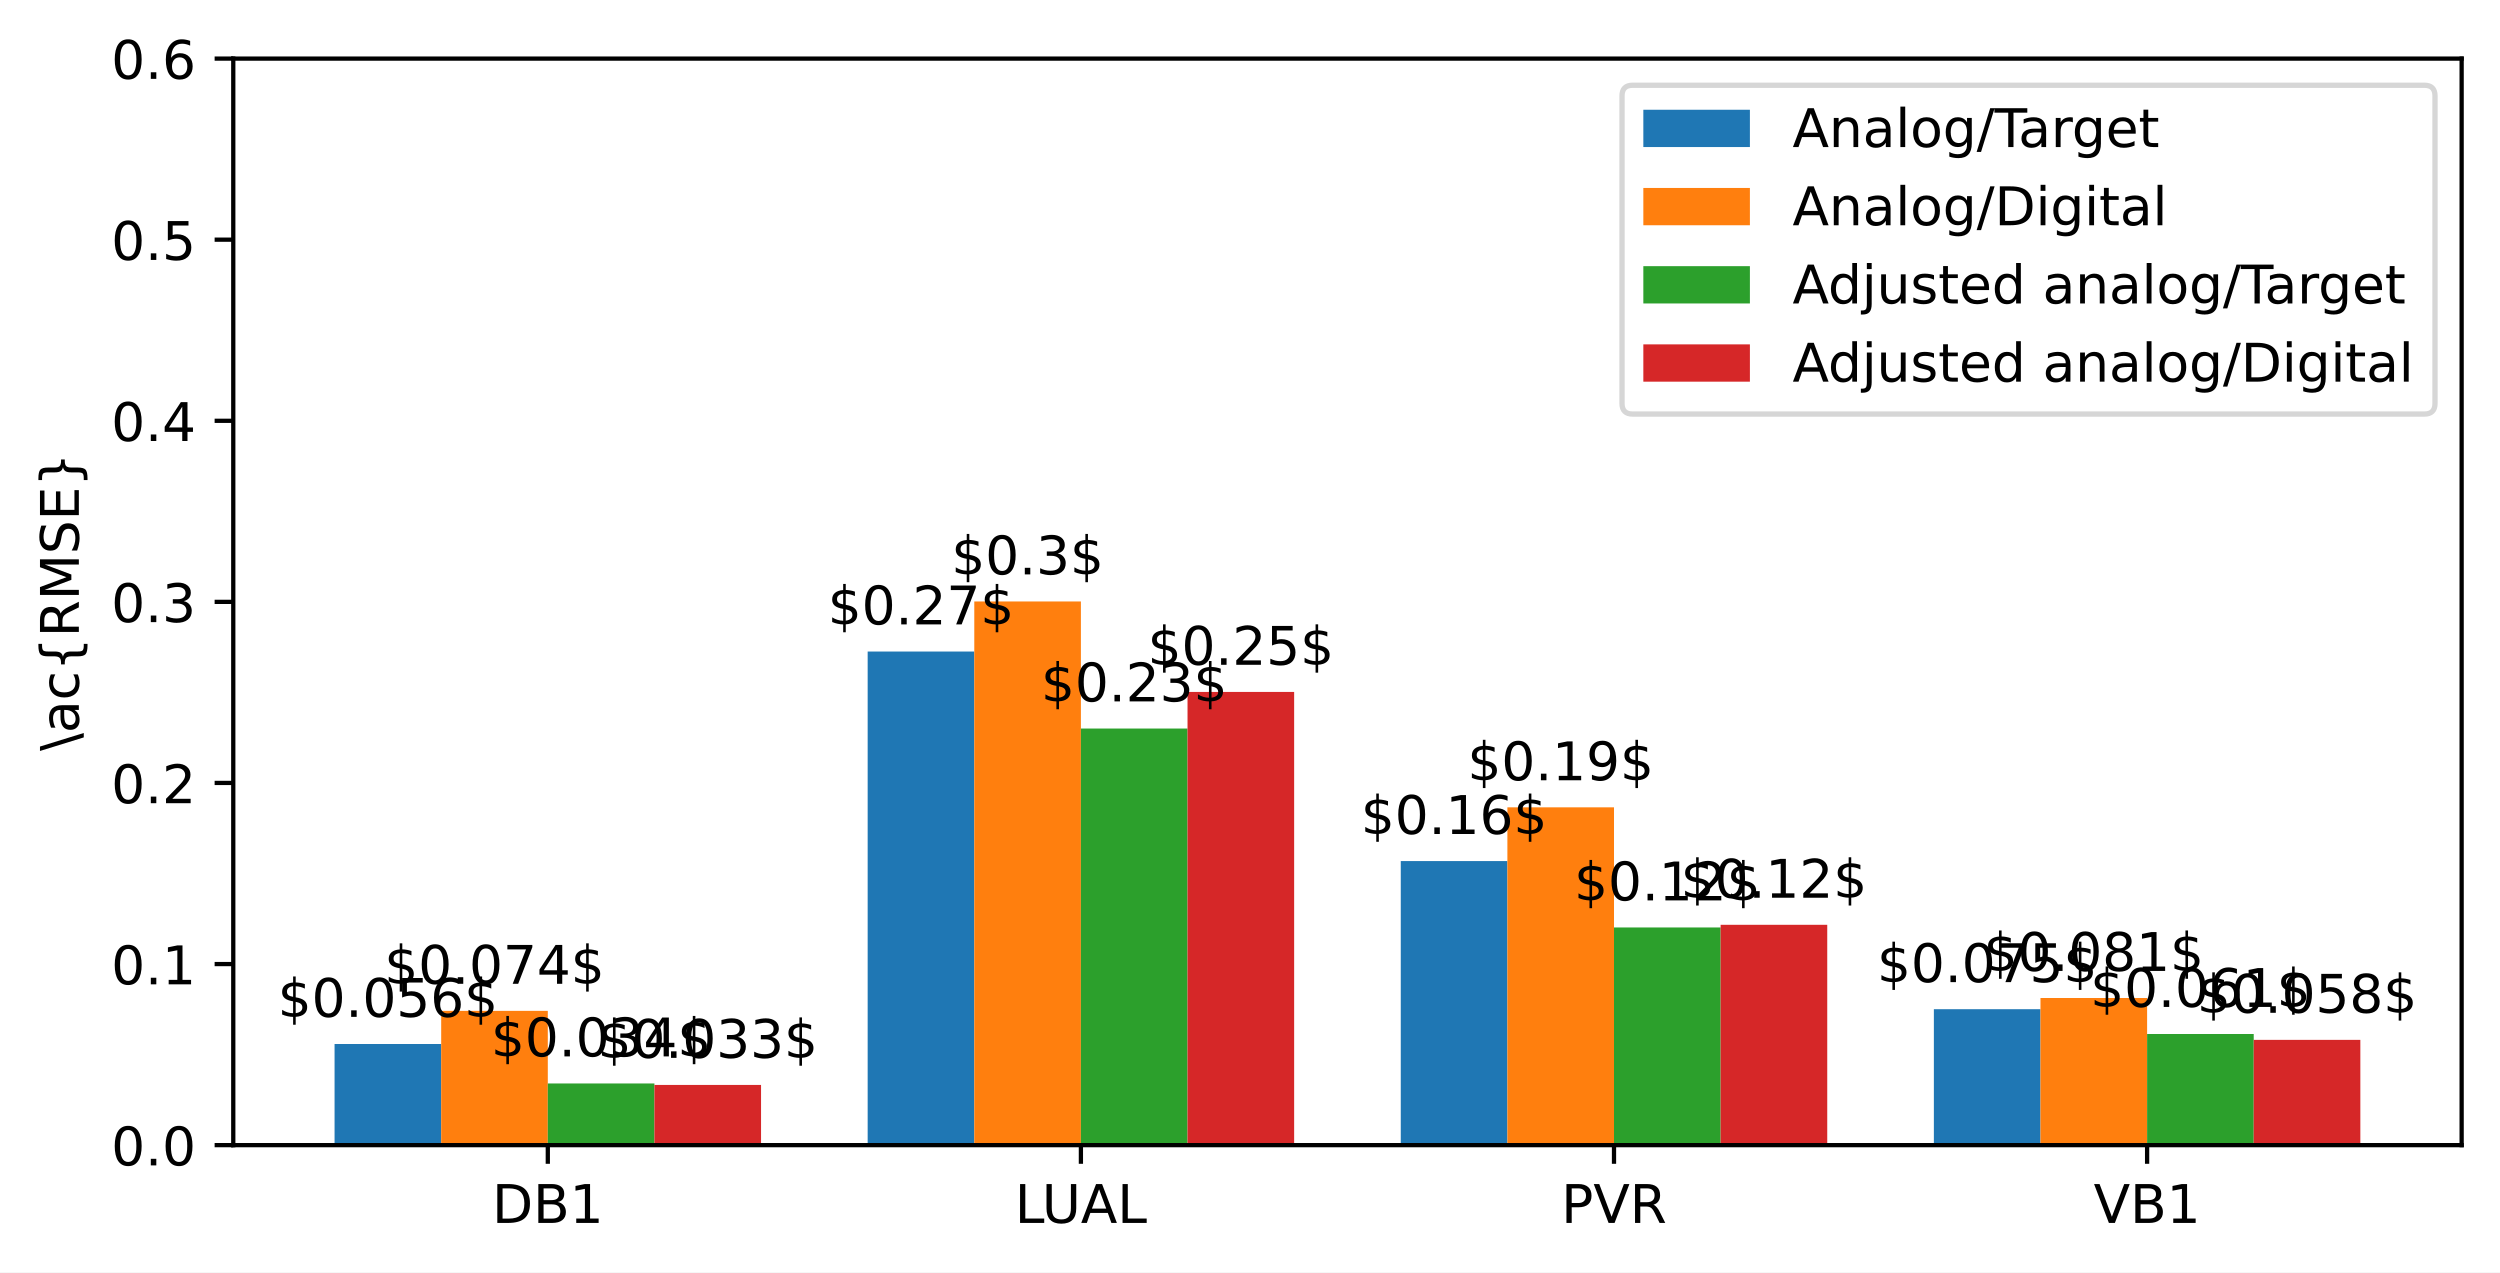
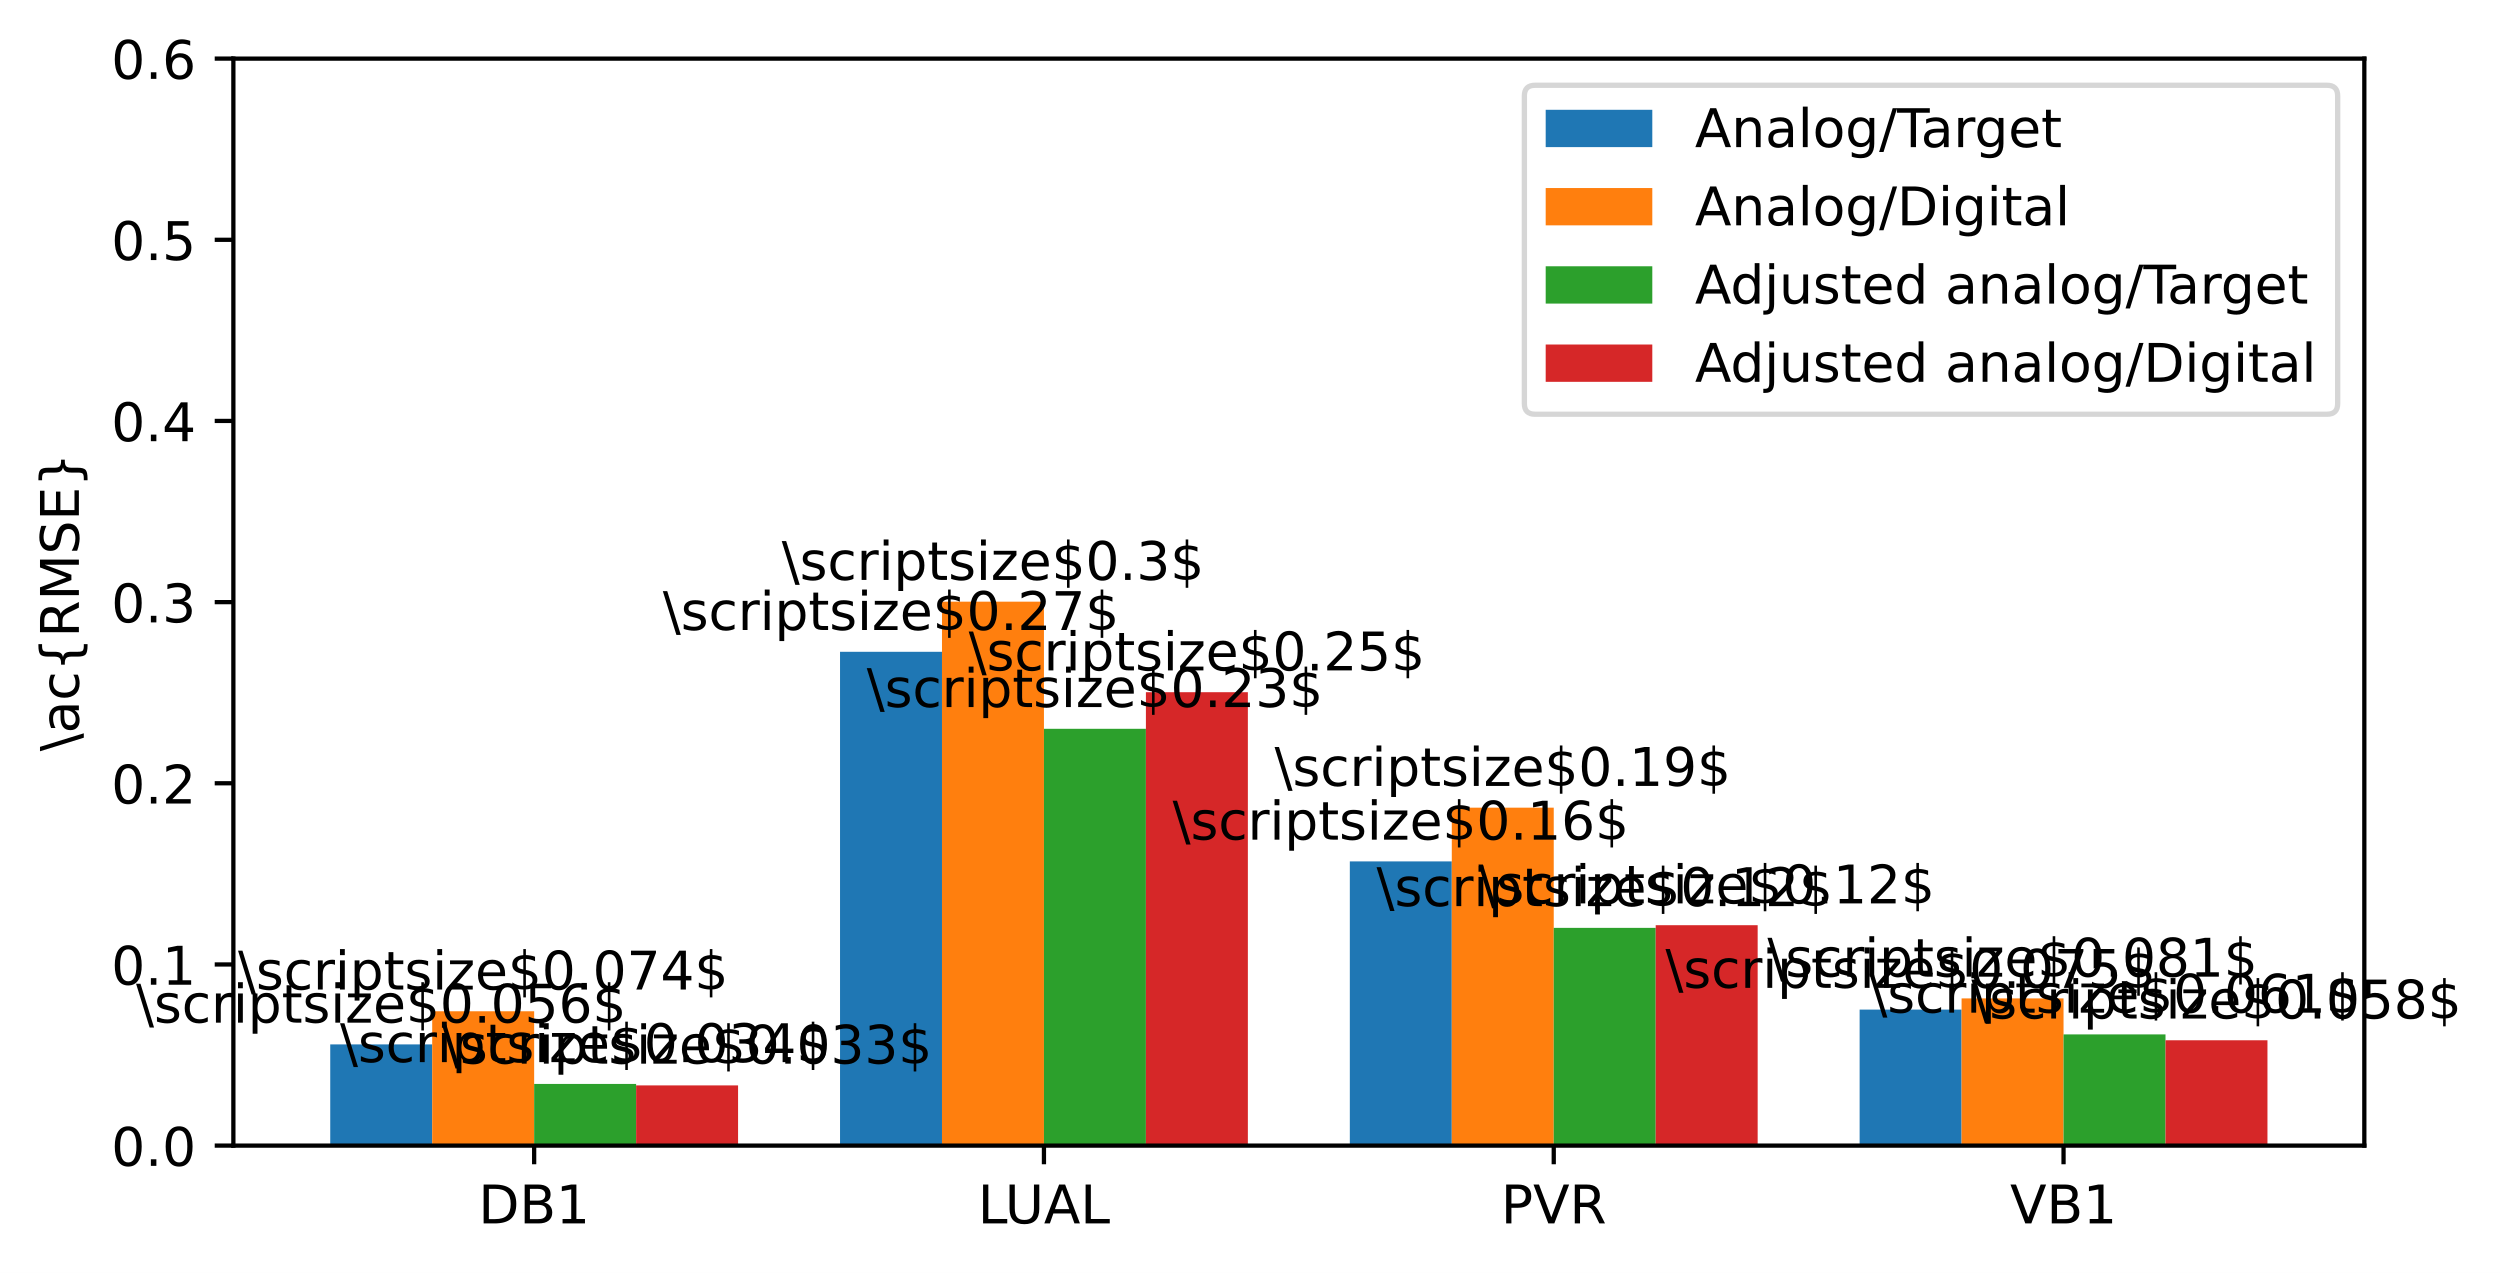
- <svg xmlns="http://www.w3.org/2000/svg" xmlns:xlink="http://www.w3.org/1999/xlink" width="469.2pt" height="238.8pt" viewBox="0 0 469.2 238.8" version="1.1">
+ <svg xmlns="http://www.w3.org/2000/svg" xmlns:xlink="http://www.w3.org/1999/xlink" width="469.008pt" height="238.8pt" viewBox="0 0 469.008 238.8" version="1.1">
  <defs>
    <style type="text/css">*{stroke-linejoin: round; stroke-linecap: butt}</style>
  </defs>
  <g id="figure_1">
    <g id="patch_1">
-       <path d="M 0 238.8  L 469.2 238.8  L 469.2 0  L 0 0  z " style="fill: #ffffff" />
+       <path d="M 0 238.8  L 469.008 238.8  L 469.008 0  L 0 0  z " style="fill: #ffffff" />
    </g>
    <g id="axes_1">
      <g id="patch_2">
-         <path d="M 43.781 214.921  L 462 214.921  L 462 10.999  L 43.781 10.999  z " style="fill: #ffffff" />
+         <path d="M 43.781 214.921  L 443.555 214.921  L 443.555 10.999  L 43.781 10.999  z " style="fill: #ffffff" />
      </g>
      <g id="patch_3">
-         <path d="M 62.791 214.921  L 82.802 214.921  L 82.802 195.932  L 62.791 195.932  z " clip-path="url(#p3842d12d27)" style="fill: #1f77b4" />
+         <path d="M 61.953 214.921  L 81.081 214.921  L 81.081 195.932  L 61.953 195.932  z " clip-path="url(#p55ab9ac1f6)" style="fill: #1f77b4" />
      </g>
      <g id="patch_4">
-         <path d="M 162.843 214.921  L 182.854 214.921  L 182.854 122.274  L 162.843 122.274  z " clip-path="url(#p3842d12d27)" style="fill: #1f77b4" />
+         <path d="M 157.592 214.921  L 176.72 214.921  L 176.72 122.274  L 157.592 122.274  z " clip-path="url(#p55ab9ac1f6)" style="fill: #1f77b4" />
      </g>
      <g id="patch_5">
-         <path d="M 262.896 214.921  L 282.906 214.921  L 282.906 161.599  L 262.896 161.599  z " clip-path="url(#p3842d12d27)" style="fill: #1f77b4" />
+         <path d="M 253.232 214.921  L 272.36 214.921  L 272.36 161.599  L 253.232 161.599  z " clip-path="url(#p55ab9ac1f6)" style="fill: #1f77b4" />
      </g>
      <g id="patch_6">
-         <path d="M 362.948 214.921  L 382.958 214.921  L 382.958 189.409  L 362.948 189.409  z " clip-path="url(#p3842d12d27)" style="fill: #1f77b4" />
+         <path d="M 348.872 214.921  L 367.999 214.921  L 367.999 189.409  L 348.872 189.409  z " clip-path="url(#p55ab9ac1f6)" style="fill: #1f77b4" />
      </g>
      <g id="patch_7">
-         <path d="M 82.802 214.921  L 102.812 214.921  L 102.812 189.72  L 82.802 189.72  z " clip-path="url(#p3842d12d27)" style="fill: #ff7f0e" />
+         <path d="M 81.081 214.921  L 100.209 214.921  L 100.209 189.72  L 81.081 189.72  z " clip-path="url(#p55ab9ac1f6)" style="fill: #ff7f0e" />
      </g>
      <g id="patch_8">
-         <path d="M 182.854 214.921  L 202.864 214.921  L 202.864 112.88  L 182.854 112.88  z " clip-path="url(#p3842d12d27)" style="fill: #ff7f0e" />
+         <path d="M 176.72 214.921  L 195.848 214.921  L 195.848 112.88  L 176.72 112.88  z " clip-path="url(#p55ab9ac1f6)" style="fill: #ff7f0e" />
      </g>
      <g id="patch_9">
-         <path d="M 282.906 214.921  L 302.916 214.921  L 302.916 151.522  L 282.906 151.522  z " clip-path="url(#p3842d12d27)" style="fill: #ff7f0e" />
+         <path d="M 272.36 214.921  L 291.488 214.921  L 291.488 151.522  L 272.36 151.522  z " clip-path="url(#p55ab9ac1f6)" style="fill: #ff7f0e" />
      </g>
      <g id="patch_10">
-         <path d="M 382.958 214.921  L 402.969 214.921  L 402.969 187.307  L 382.958 187.307  z " clip-path="url(#p3842d12d27)" style="fill: #ff7f0e" />
+         <path d="M 367.999 214.921  L 387.127 214.921  L 387.127 187.307  L 367.999 187.307  z " clip-path="url(#p55ab9ac1f6)" style="fill: #ff7f0e" />
      </g>
      <g id="patch_11">
-         <path d="M 102.812 214.921  L 122.823 214.921  L 122.823 203.344  L 102.812 203.344  z " clip-path="url(#p3842d12d27)" style="fill: #2ca02c" />
+         <path d="M 100.209 214.921  L 119.337 214.921  L 119.337 203.344  L 100.209 203.344  z " clip-path="url(#p55ab9ac1f6)" style="fill: #2ca02c" />
      </g>
      <g id="patch_12">
-         <path d="M 202.864 214.921  L 222.875 214.921  L 222.875 136.725  L 202.864 136.725  z " clip-path="url(#p3842d12d27)" style="fill: #2ca02c" />
+         <path d="M 195.848 214.921  L 214.976 214.921  L 214.976 136.725  L 195.848 136.725  z " clip-path="url(#p55ab9ac1f6)" style="fill: #2ca02c" />
      </g>
      <g id="patch_13">
-         <path d="M 302.916 214.921  L 322.927 214.921  L 322.927 174.068  L 302.916 174.068  z " clip-path="url(#p3842d12d27)" style="fill: #2ca02c" />
+         <path d="M 291.488 214.921  L 310.616 214.921  L 310.616 174.068  L 291.488 174.068  z " clip-path="url(#p55ab9ac1f6)" style="fill: #2ca02c" />
      </g>
      <g id="patch_14">
-         <path d="M 402.969 214.921  L 422.979 214.921  L 422.979 194.059  L 402.969 194.059  z " clip-path="url(#p3842d12d27)" style="fill: #2ca02c" />
+         <path d="M 387.127 214.921  L 406.255 214.921  L 406.255 194.059  L 387.127 194.059  z " clip-path="url(#p55ab9ac1f6)" style="fill: #2ca02c" />
      </g>
      <g id="patch_15">
-         <path d="M 122.823 214.921  L 142.833 214.921  L 142.833 203.622  L 122.823 203.622  z " clip-path="url(#p3842d12d27)" style="fill: #d62728" />
+         <path d="M 119.337 214.921  L 138.464 214.921  L 138.464 203.622  L 119.337 203.622  z " clip-path="url(#p55ab9ac1f6)" style="fill: #d62728" />
      </g>
      <g id="patch_16">
-         <path d="M 222.875 214.921  L 242.885 214.921  L 242.885 129.856  L 222.875 129.856  z " clip-path="url(#p3842d12d27)" style="fill: #d62728" />
+         <path d="M 214.976 214.921  L 234.104 214.921  L 234.104 129.856  L 214.976 129.856  z " clip-path="url(#p55ab9ac1f6)" style="fill: #d62728" />
      </g>
      <g id="patch_17">
-         <path d="M 322.927 214.921  L 342.937 214.921  L 342.937 173.565  L 322.927 173.565  z " clip-path="url(#p3842d12d27)" style="fill: #d62728" />
+         <path d="M 310.616 214.921  L 329.744 214.921  L 329.744 173.565  L 310.616 173.565  z " clip-path="url(#p55ab9ac1f6)" style="fill: #d62728" />
      </g>
      <g id="patch_18">
-         <path d="M 422.979 214.921  L 442.99 214.921  L 442.99 195.157  L 422.979 195.157  z " clip-path="url(#p3842d12d27)" style="fill: #d62728" />
+         <path d="M 406.255 214.921  L 425.383 214.921  L 425.383 195.157  L 406.255 195.157  z " clip-path="url(#p55ab9ac1f6)" style="fill: #d62728" />
      </g>
      <g id="matplotlib.axis_1">
        <g id="xtick_1">
          <g id="line2d_1">
            <defs>
-               <path id="me13770be5d" d="M 0 0  L 0 3.5  " style="stroke: #000000; stroke-width: 0.8" />
+               <path id="m7ada8818e4" d="M 0 0  L 0 3.5  " style="stroke: #000000; stroke-width: 0.8" />
            </defs>
            <g>
-               <use xlink:href="#me13770be5d" x="102.812" y="214.921" style="stroke: #000000; stroke-width: 0.8" />
+               <use xlink:href="#m7ada8818e4" x="100.209" y="214.921" style="stroke: #000000; stroke-width: 0.8" />
            </g>
          </g>
          <g id="text_1">
-             <text style="font: 10px 'DejaVu Sans', 'Bitstream Vera Sans', 'Computer Modern Sans Serif', 'Lucida Grande', 'Verdana', 'Geneva', 'Lucid', 'Arial', 'Helvetica', 'Avant Garde', sans-serif; text-anchor: middle" x="102.812" y="229.52" transform="rotate(-0 102.8121 229.5198)">DB1</text>
+             <text style="font: 10px 'DejaVu Sans', 'Bitstream Vera Sans', 'Computer Modern Sans Serif', 'Lucida Grande', 'Verdana', 'Geneva', 'Lucid', 'Arial', 'Helvetica', 'Avant Garde', sans-serif; text-anchor: middle" x="100.209" y="229.52" transform="rotate(-0 100.2086 229.5198)">DB1</text>
          </g>
        </g>
        <g id="xtick_2">
          <g id="line2d_2">
            <g>
-               <use xlink:href="#me13770be5d" x="202.864" y="214.921" style="stroke: #000000; stroke-width: 0.8" />
+               <use xlink:href="#m7ada8818e4" x="195.848" y="214.921" style="stroke: #000000; stroke-width: 0.8" />
            </g>
          </g>
          <g id="text_2">
-             <text style="font: 10px 'DejaVu Sans', 'Bitstream Vera Sans', 'Computer Modern Sans Serif', 'Lucida Grande', 'Verdana', 'Geneva', 'Lucid', 'Arial', 'Helvetica', 'Avant Garde', sans-serif; text-anchor: middle" x="202.864" y="229.52" transform="rotate(-0 202.8643 229.5198)">LUAL</text>
+             <text style="font: 10px 'DejaVu Sans', 'Bitstream Vera Sans', 'Computer Modern Sans Serif', 'Lucida Grande', 'Verdana', 'Geneva', 'Lucid', 'Arial', 'Helvetica', 'Avant Garde', sans-serif; text-anchor: middle" x="195.848" y="229.52" transform="rotate(-0 195.8482 229.5198)">LUAL</text>
          </g>
        </g>
        <g id="xtick_3">
          <g id="line2d_3">
            <g>
-               <use xlink:href="#me13770be5d" x="302.916" y="214.921" style="stroke: #000000; stroke-width: 0.8" />
+               <use xlink:href="#m7ada8818e4" x="291.488" y="214.921" style="stroke: #000000; stroke-width: 0.8" />
            </g>
          </g>
          <g id="text_3">
-             <text style="font: 10px 'DejaVu Sans', 'Bitstream Vera Sans', 'Computer Modern Sans Serif', 'Lucida Grande', 'Verdana', 'Geneva', 'Lucid', 'Arial', 'Helvetica', 'Avant Garde', sans-serif; text-anchor: middle" x="302.916" y="229.52" transform="rotate(-0 302.9165 229.5198)">PVR</text>
+             <text style="font: 10px 'DejaVu Sans', 'Bitstream Vera Sans', 'Computer Modern Sans Serif', 'Lucida Grande', 'Verdana', 'Geneva', 'Lucid', 'Arial', 'Helvetica', 'Avant Garde', sans-serif; text-anchor: middle" x="291.488" y="229.52" transform="rotate(-0 291.4878 229.5198)">PVR</text>
          </g>
        </g>
        <g id="xtick_4">
          <g id="line2d_4">
            <g>
-               <use xlink:href="#me13770be5d" x="402.969" y="214.921" style="stroke: #000000; stroke-width: 0.8" />
+               <use xlink:href="#m7ada8818e4" x="387.127" y="214.921" style="stroke: #000000; stroke-width: 0.8" />
            </g>
          </g>
          <g id="text_4">
-             <text style="font: 10px 'DejaVu Sans', 'Bitstream Vera Sans', 'Computer Modern Sans Serif', 'Lucida Grande', 'Verdana', 'Geneva', 'Lucid', 'Arial', 'Helvetica', 'Avant Garde', sans-serif; text-anchor: middle" x="402.969" y="229.52" transform="rotate(-0 402.9687 229.5198)">VB1</text>
+             <text style="font: 10px 'DejaVu Sans', 'Bitstream Vera Sans', 'Computer Modern Sans Serif', 'Lucida Grande', 'Verdana', 'Geneva', 'Lucid', 'Arial', 'Helvetica', 'Avant Garde', sans-serif; text-anchor: middle" x="387.127" y="229.52" transform="rotate(-0 387.1274 229.5198)">VB1</text>
          </g>
        </g>
      </g>
      <g id="matplotlib.axis_2">
        <g id="ytick_1">
          <g id="line2d_5">
            <defs>
-               <path id="m38794a6576" d="M 0 0  L -3.5 0  " style="stroke: #000000; stroke-width: 0.8" />
+               <path id="m0100a0377f" d="M 0 0  L -3.5 0  " style="stroke: #000000; stroke-width: 0.8" />
            </defs>
            <g>
-               <use xlink:href="#m38794a6576" x="43.781" y="214.921" style="stroke: #000000; stroke-width: 0.8" />
+               <use xlink:href="#m0100a0377f" x="43.781" y="214.921" style="stroke: #000000; stroke-width: 0.8" />
            </g>
          </g>
          <g id="text_5">
            <text style="font: 10px 'DejaVu Sans', 'Bitstream Vera Sans', 'Computer Modern Sans Serif', 'Lucida Grande', 'Verdana', 'Geneva', 'Lucid', 'Arial', 'Helvetica', 'Avant Garde', sans-serif; text-anchor: end" x="36.781" y="218.721" transform="rotate(-0 36.78125 218.7206)">0.0</text>
          </g>
        </g>
        <g id="ytick_2">
          <g id="line2d_6">
            <g>
-               <use xlink:href="#m38794a6576" x="43.781" y="180.934" style="stroke: #000000; stroke-width: 0.8" />
+               <use xlink:href="#m0100a0377f" x="43.781" y="180.934" style="stroke: #000000; stroke-width: 0.8" />
            </g>
          </g>
          <g id="text_6">
            <text style="font: 10px 'DejaVu Sans', 'Bitstream Vera Sans', 'Computer Modern Sans Serif', 'Lucida Grande', 'Verdana', 'Geneva', 'Lucid', 'Arial', 'Helvetica', 'Avant Garde', sans-serif; text-anchor: end" x="36.781" y="184.734" transform="rotate(-0 36.78125 184.7336)">0.1</text>
          </g>
        </g>
        <g id="ytick_3">
          <g id="line2d_7">
            <g>
-               <use xlink:href="#m38794a6576" x="43.781" y="146.947" style="stroke: #000000; stroke-width: 0.8" />
+               <use xlink:href="#m0100a0377f" x="43.781" y="146.947" style="stroke: #000000; stroke-width: 0.8" />
            </g>
          </g>
          <g id="text_7">
            <text style="font: 10px 'DejaVu Sans', 'Bitstream Vera Sans', 'Computer Modern Sans Serif', 'Lucida Grande', 'Verdana', 'Geneva', 'Lucid', 'Arial', 'Helvetica', 'Avant Garde', sans-serif; text-anchor: end" x="36.781" y="150.747" transform="rotate(-0 36.78125 150.7466)">0.2</text>
          </g>
        </g>
        <g id="ytick_4">
          <g id="line2d_8">
            <g>
-               <use xlink:href="#m38794a6576" x="43.781" y="112.96" style="stroke: #000000; stroke-width: 0.8" />
+               <use xlink:href="#m0100a0377f" x="43.781" y="112.96" style="stroke: #000000; stroke-width: 0.8" />
            </g>
          </g>
          <g id="text_8">
            <text style="font: 10px 'DejaVu Sans', 'Bitstream Vera Sans', 'Computer Modern Sans Serif', 'Lucida Grande', 'Verdana', 'Geneva', 'Lucid', 'Arial', 'Helvetica', 'Avant Garde', sans-serif; text-anchor: end" x="36.781" y="116.76" transform="rotate(-0 36.78125 116.7595)">0.3</text>
          </g>
        </g>
        <g id="ytick_5">
          <g id="line2d_9">
            <g>
-               <use xlink:href="#m38794a6576" x="43.781" y="78.973" style="stroke: #000000; stroke-width: 0.8" />
+               <use xlink:href="#m0100a0377f" x="43.781" y="78.973" style="stroke: #000000; stroke-width: 0.8" />
            </g>
          </g>
          <g id="text_9">
            <text style="font: 10px 'DejaVu Sans', 'Bitstream Vera Sans', 'Computer Modern Sans Serif', 'Lucida Grande', 'Verdana', 'Geneva', 'Lucid', 'Arial', 'Helvetica', 'Avant Garde', sans-serif; text-anchor: end" x="36.781" y="82.772" transform="rotate(-0 36.78125 82.7725)">0.4</text>
          </g>
        </g>
        <g id="ytick_6">
          <g id="line2d_10">
            <g>
-               <use xlink:href="#m38794a6576" x="43.781" y="44.986" style="stroke: #000000; stroke-width: 0.8" />
+               <use xlink:href="#m0100a0377f" x="43.781" y="44.986" style="stroke: #000000; stroke-width: 0.8" />
            </g>
          </g>
          <g id="text_10">
            <text style="font: 10px 'DejaVu Sans', 'Bitstream Vera Sans', 'Computer Modern Sans Serif', 'Lucida Grande', 'Verdana', 'Geneva', 'Lucid', 'Arial', 'Helvetica', 'Avant Garde', sans-serif; text-anchor: end" x="36.781" y="48.785" transform="rotate(-0 36.78125 48.78547)">0.5</text>
          </g>
        </g>
        <g id="ytick_7">
          <g id="line2d_11">
            <g>
-               <use xlink:href="#m38794a6576" x="43.781" y="10.999" style="stroke: #000000; stroke-width: 0.8" />
+               <use xlink:href="#m0100a0377f" x="43.781" y="10.999" style="stroke: #000000; stroke-width: 0.8" />
            </g>
          </g>
          <g id="text_11">
            <text style="font: 10px 'DejaVu Sans', 'Bitstream Vera Sans', 'Computer Modern Sans Serif', 'Lucida Grande', 'Verdana', 'Geneva', 'Lucid', 'Arial', 'Helvetica', 'Avant Garde', sans-serif; text-anchor: end" x="36.781" y="14.798" transform="rotate(-0 36.78125 14.79844)">0.6</text>
          </g>
        </g>
        <g id="text_12">
          <text style="font: 10px 'DejaVu Sans', 'Bitstream Vera Sans', 'Computer Modern Sans Serif', 'Lucida Grande', 'Verdana', 'Geneva', 'Lucid', 'Arial', 'Helvetica', 'Avant Garde', sans-serif; text-anchor: middle" x="14.798" y="112.96" transform="rotate(-90 14.79844 112.9603)">\ac{RMSE}</text>
        </g>
      </g>
      <g id="patch_19">
        <path d="M 43.781 214.921  L 43.781 10.999  " style="fill: none; stroke: #000000; stroke-width: 0.8; stroke-linejoin: miter; stroke-linecap: square" />
      </g>
      <g id="patch_20">
-         <path d="M 462 214.921  L 462 10.999  " style="fill: none; stroke: #000000; stroke-width: 0.8; stroke-linejoin: miter; stroke-linecap: square" />
+         <path d="M 443.555 214.921  L 443.555 10.999  " style="fill: none; stroke: #000000; stroke-width: 0.8; stroke-linejoin: miter; stroke-linecap: square" />
      </g>
      <g id="patch_21">
-         <path d="M 43.781 214.921  L 462 214.921  " style="fill: none; stroke: #000000; stroke-width: 0.8; stroke-linejoin: miter; stroke-linecap: square" />
+         <path d="M 43.781 214.921  L 443.555 214.921  " style="fill: none; stroke: #000000; stroke-width: 0.8; stroke-linejoin: miter; stroke-linecap: square" />
      </g>
      <g id="patch_22">
-         <path d="M 43.781 10.999  L 462 10.999  " style="fill: none; stroke: #000000; stroke-width: 0.8; stroke-linejoin: miter; stroke-linecap: square" />
+         <path d="M 43.781 10.999  L 443.555 10.999  " style="fill: none; stroke: #000000; stroke-width: 0.8; stroke-linejoin: miter; stroke-linecap: square" />
      </g>
      <g id="text_13">
-         <text style="font: 10px 'DejaVu Sans', 'Bitstream Vera Sans', 'Computer Modern Sans Serif', 'Lucida Grande', 'Verdana', 'Geneva', 'Lucid', 'Arial', 'Helvetica', 'Avant Garde', sans-serif; text-anchor: middle" x="72.796" y="190.852" transform="rotate(-0 72.79639 190.8521)">$0.056$</text>
+         <text style="font: 10px 'DejaVu Sans', 'Bitstream Vera Sans', 'Computer Modern Sans Serif', 'Lucida Grande', 'Verdana', 'Geneva', 'Lucid', 'Arial', 'Helvetica', 'Avant Garde', sans-serif; text-anchor: middle" x="71.517" y="191.852" transform="rotate(-0 71.51673 191.8521)">\scriptsize$0.056$</text>
      </g>
      <g id="text_14">
-         <text style="font: 10px 'DejaVu Sans', 'Bitstream Vera Sans', 'Computer Modern Sans Serif', 'Lucida Grande', 'Verdana', 'Geneva', 'Lucid', 'Arial', 'Helvetica', 'Avant Garde', sans-serif; text-anchor: middle" x="172.849" y="117.194" transform="rotate(-0 172.8486 117.1938)">$0.27$</text>
+         <text style="font: 10px 'DejaVu Sans', 'Bitstream Vera Sans', 'Computer Modern Sans Serif', 'Lucida Grande', 'Verdana', 'Geneva', 'Lucid', 'Arial', 'Helvetica', 'Avant Garde', sans-serif; text-anchor: middle" x="167.156" y="118.194" transform="rotate(-0 167.1563 118.1938)">\scriptsize$0.27$</text>
      </g>
      <g id="text_15">
-         <text style="font: 10px 'DejaVu Sans', 'Bitstream Vera Sans', 'Computer Modern Sans Serif', 'Lucida Grande', 'Verdana', 'Geneva', 'Lucid', 'Arial', 'Helvetica', 'Avant Garde', sans-serif; text-anchor: middle" x="272.901" y="156.519" transform="rotate(-0 272.9008 156.5189)">$0.16$</text>
+         <text style="font: 10px 'DejaVu Sans', 'Bitstream Vera Sans', 'Computer Modern Sans Serif', 'Lucida Grande', 'Verdana', 'Geneva', 'Lucid', 'Arial', 'Helvetica', 'Avant Garde', sans-serif; text-anchor: middle" x="262.796" y="157.519" transform="rotate(-0 262.7959 157.5189)">\scriptsize$0.16$</text>
      </g>
      <g id="text_16">
-         <text style="font: 10px 'DejaVu Sans', 'Bitstream Vera Sans', 'Computer Modern Sans Serif', 'Lucida Grande', 'Verdana', 'Geneva', 'Lucid', 'Arial', 'Helvetica', 'Avant Garde', sans-serif; text-anchor: middle" x="372.953" y="184.329" transform="rotate(-0 372.953 184.329)">$0.075$</text>
+         <text style="font: 10px 'DejaVu Sans', 'Bitstream Vera Sans', 'Computer Modern Sans Serif', 'Lucida Grande', 'Verdana', 'Geneva', 'Lucid', 'Arial', 'Helvetica', 'Avant Garde', sans-serif; text-anchor: middle" x="358.435" y="185.329" transform="rotate(-0 358.4355 185.329)">\scriptsize$0.075$</text>
      </g>
      <g id="text_17">
-         <text style="font: 10px 'DejaVu Sans', 'Bitstream Vera Sans', 'Computer Modern Sans Serif', 'Lucida Grande', 'Verdana', 'Geneva', 'Lucid', 'Arial', 'Helvetica', 'Avant Garde', sans-serif; text-anchor: middle" x="92.807" y="184.64" transform="rotate(-0 92.80684 184.6403)">$0.074$</text>
+         <text style="font: 10px 'DejaVu Sans', 'Bitstream Vera Sans', 'Computer Modern Sans Serif', 'Lucida Grande', 'Verdana', 'Geneva', 'Lucid', 'Arial', 'Helvetica', 'Avant Garde', sans-serif; text-anchor: middle" x="90.645" y="185.64" transform="rotate(-0 90.64465 185.6403)">\scriptsize$0.074$</text>
      </g>
      <g id="text_18">
-         <text style="font: 10px 'DejaVu Sans', 'Bitstream Vera Sans', 'Computer Modern Sans Serif', 'Lucida Grande', 'Verdana', 'Geneva', 'Lucid', 'Arial', 'Helvetica', 'Avant Garde', sans-serif; text-anchor: middle" x="192.859" y="107.801" transform="rotate(-0 192.8591 107.8005)">$0.3$</text>
+         <text style="font: 10px 'DejaVu Sans', 'Bitstream Vera Sans', 'Computer Modern Sans Serif', 'Lucida Grande', 'Verdana', 'Geneva', 'Lucid', 'Arial', 'Helvetica', 'Avant Garde', sans-serif; text-anchor: middle" x="186.284" y="108.801" transform="rotate(-0 186.2842 108.8005)">\scriptsize$0.3$</text>
      </g>
      <g id="text_19">
-         <text style="font: 10px 'DejaVu Sans', 'Bitstream Vera Sans', 'Computer Modern Sans Serif', 'Lucida Grande', 'Verdana', 'Geneva', 'Lucid', 'Arial', 'Helvetica', 'Avant Garde', sans-serif; text-anchor: middle" x="292.911" y="146.443" transform="rotate(-0 292.9113 146.4426)">$0.19$</text>
+         <text style="font: 10px 'DejaVu Sans', 'Bitstream Vera Sans', 'Computer Modern Sans Serif', 'Lucida Grande', 'Verdana', 'Geneva', 'Lucid', 'Arial', 'Helvetica', 'Avant Garde', sans-serif; text-anchor: middle" x="281.924" y="147.443" transform="rotate(-0 281.9238 147.4426)">\scriptsize$0.19$</text>
      </g>
      <g id="text_20">
-         <text style="font: 10px 'DejaVu Sans', 'Bitstream Vera Sans', 'Computer Modern Sans Serif', 'Lucida Grande', 'Verdana', 'Geneva', 'Lucid', 'Arial', 'Helvetica', 'Avant Garde', sans-serif; text-anchor: middle" x="392.963" y="182.227" transform="rotate(-0 392.9635 182.227)">$0.081$</text>
+         <text style="font: 10px 'DejaVu Sans', 'Bitstream Vera Sans', 'Computer Modern Sans Serif', 'Lucida Grande', 'Verdana', 'Geneva', 'Lucid', 'Arial', 'Helvetica', 'Avant Garde', sans-serif; text-anchor: middle" x="377.563" y="183.227" transform="rotate(-0 377.5634 183.227)">\scriptsize$0.081$</text>
      </g>
      <g id="text_21">
-         <text style="font: 10px 'DejaVu Sans', 'Bitstream Vera Sans', 'Computer Modern Sans Serif', 'Lucida Grande', 'Verdana', 'Geneva', 'Lucid', 'Arial', 'Helvetica', 'Avant Garde', sans-serif; text-anchor: middle" x="112.817" y="198.264" transform="rotate(-0 112.8173 198.2645)">$0.034$</text>
+         <text style="font: 10px 'DejaVu Sans', 'Bitstream Vera Sans', 'Computer Modern Sans Serif', 'Lucida Grande', 'Verdana', 'Geneva', 'Lucid', 'Arial', 'Helvetica', 'Avant Garde', sans-serif; text-anchor: middle" x="109.773" y="199.264" transform="rotate(-0 109.7726 199.2645)">\scriptsize$0.034$</text>
      </g>
      <g id="text_22">
-         <text style="font: 10px 'DejaVu Sans', 'Bitstream Vera Sans', 'Computer Modern Sans Serif', 'Lucida Grande', 'Verdana', 'Geneva', 'Lucid', 'Arial', 'Helvetica', 'Avant Garde', sans-serif; text-anchor: middle" x="212.869" y="131.645" transform="rotate(-0 212.8695 131.645)">$0.23$</text>
+         <text style="font: 10px 'DejaVu Sans', 'Bitstream Vera Sans', 'Computer Modern Sans Serif', 'Lucida Grande', 'Verdana', 'Geneva', 'Lucid', 'Arial', 'Helvetica', 'Avant Garde', sans-serif; text-anchor: middle" x="205.412" y="132.645" transform="rotate(-0 205.4122 132.645)">\scriptsize$0.23$</text>
      </g>
      <g id="text_23">
-         <text style="font: 10px 'DejaVu Sans', 'Bitstream Vera Sans', 'Computer Modern Sans Serif', 'Lucida Grande', 'Verdana', 'Geneva', 'Lucid', 'Arial', 'Helvetica', 'Avant Garde', sans-serif; text-anchor: middle" x="312.922" y="168.988" transform="rotate(-0 312.9217 168.9882)">$0.12$</text>
+         <text style="font: 10px 'DejaVu Sans', 'Bitstream Vera Sans', 'Computer Modern Sans Serif', 'Lucida Grande', 'Verdana', 'Geneva', 'Lucid', 'Arial', 'Helvetica', 'Avant Garde', sans-serif; text-anchor: middle" x="301.052" y="169.988" transform="rotate(-0 301.0517 169.9882)">\scriptsize$0.12$</text>
      </g>
      <g id="text_24">
-         <text style="font: 10px 'DejaVu Sans', 'Bitstream Vera Sans', 'Computer Modern Sans Serif', 'Lucida Grande', 'Verdana', 'Geneva', 'Lucid', 'Arial', 'Helvetica', 'Avant Garde', sans-serif; text-anchor: middle" x="412.974" y="188.98" transform="rotate(-0 412.9739 188.9796)">$0.061$</text>
+         <text style="font: 10px 'DejaVu Sans', 'Bitstream Vera Sans', 'Computer Modern Sans Serif', 'Lucida Grande', 'Verdana', 'Geneva', 'Lucid', 'Arial', 'Helvetica', 'Avant Garde', sans-serif; text-anchor: middle" x="396.691" y="189.98" transform="rotate(-0 396.6913 189.9796)">\scriptsize$0.061$</text>
      </g>
      <g id="text_25">
-         <text style="font: 10px 'DejaVu Sans', 'Bitstream Vera Sans', 'Computer Modern Sans Serif', 'Lucida Grande', 'Verdana', 'Geneva', 'Lucid', 'Arial', 'Helvetica', 'Avant Garde', sans-serif; text-anchor: middle" x="132.828" y="198.542" transform="rotate(-0 132.8277 198.5424)">$0.033$</text>
+         <text style="font: 10px 'DejaVu Sans', 'Bitstream Vera Sans', 'Computer Modern Sans Serif', 'Lucida Grande', 'Verdana', 'Geneva', 'Lucid', 'Arial', 'Helvetica', 'Avant Garde', sans-serif; text-anchor: middle" x="128.9" y="199.542" transform="rotate(-0 128.9005 199.5424)">\scriptsize$0.033$</text>
      </g>
      <g id="text_26">
-         <text style="font: 10px 'DejaVu Sans', 'Bitstream Vera Sans', 'Computer Modern Sans Serif', 'Lucida Grande', 'Verdana', 'Geneva', 'Lucid', 'Arial', 'Helvetica', 'Avant Garde', sans-serif; text-anchor: middle" x="232.88" y="124.776" transform="rotate(-0 232.8799 124.7759)">$0.25$</text>
+         <text style="font: 10px 'DejaVu Sans', 'Bitstream Vera Sans', 'Computer Modern Sans Serif', 'Lucida Grande', 'Verdana', 'Geneva', 'Lucid', 'Arial', 'Helvetica', 'Avant Garde', sans-serif; text-anchor: middle" x="224.54" y="125.776" transform="rotate(-0 224.5401 125.7759)">\scriptsize$0.25$</text>
      </g>
      <g id="text_27">
-         <text style="font: 10px 'DejaVu Sans', 'Bitstream Vera Sans', 'Computer Modern Sans Serif', 'Lucida Grande', 'Verdana', 'Geneva', 'Lucid', 'Arial', 'Helvetica', 'Avant Garde', sans-serif; text-anchor: middle" x="332.932" y="168.486" transform="rotate(-0 332.9322 168.4855)">$0.12$</text>
+         <text style="font: 10px 'DejaVu Sans', 'Bitstream Vera Sans', 'Computer Modern Sans Serif', 'Lucida Grande', 'Verdana', 'Geneva', 'Lucid', 'Arial', 'Helvetica', 'Avant Garde', sans-serif; text-anchor: middle" x="320.18" y="169.486" transform="rotate(-0 320.1797 169.4855)">\scriptsize$0.12$</text>
      </g>
      <g id="text_28">
-         <text style="font: 10px 'DejaVu Sans', 'Bitstream Vera Sans', 'Computer Modern Sans Serif', 'Lucida Grande', 'Verdana', 'Geneva', 'Lucid', 'Arial', 'Helvetica', 'Avant Garde', sans-serif; text-anchor: middle" x="432.984" y="190.078" transform="rotate(-0 432.9844 190.0777)">$0.058$</text>
+         <text style="font: 10px 'DejaVu Sans', 'Bitstream Vera Sans', 'Computer Modern Sans Serif', 'Lucida Grande', 'Verdana', 'Geneva', 'Lucid', 'Arial', 'Helvetica', 'Avant Garde', sans-serif; text-anchor: middle" x="415.819" y="191.078" transform="rotate(-0 415.8193 191.0777)">\scriptsize$0.058$</text>
      </g>
      <g id="legend_1">
        <g id="patch_23">
-           <path d="M 306.421 77.712  L 455 77.712  Q 457 77.712 457 75.712  L 457 17.999  Q 457 15.999 455 15.999  L 306.421 15.999  Q 304.421 15.999 304.421 17.999  L 304.421 75.712  Q 304.421 77.712 306.421 77.712  z " style="fill: #ffffff; opacity: 0.8; stroke: #cccccc; stroke-linejoin: miter" />
+           <path d="M 287.977 77.712  L 436.555 77.712  Q 438.555 77.712 438.555 75.712  L 438.555 17.999  Q 438.555 15.999 436.555 15.999  L 287.977 15.999  Q 285.977 15.999 285.977 17.999  L 285.977 75.712  Q 285.977 77.712 287.977 77.712  z " style="fill: #ffffff; opacity: 0.8; stroke: #cccccc; stroke-linejoin: miter" />
        </g>
        <g id="patch_24">
-           <path d="M 308.421 27.598  L 328.421 27.598  L 328.421 20.598  L 308.421 20.598  z " style="fill: #1f77b4" />
+           <path d="M 289.977 27.598  L 309.977 27.598  L 309.977 20.598  L 289.977 20.598  z " style="fill: #1f77b4" />
        </g>
        <g id="text_29">
-           <text style="font: 10px 'DejaVu Sans', 'Bitstream Vera Sans', 'Computer Modern Sans Serif', 'Lucida Grande', 'Verdana', 'Geneva', 'Lucid', 'Arial', 'Helvetica', 'Avant Garde', sans-serif; text-anchor: start" x="336.421" y="27.598" transform="rotate(-0 336.4214 27.59766)">Analog/Target</text>
+           <text style="font: 10px 'DejaVu Sans', 'Bitstream Vera Sans', 'Computer Modern Sans Serif', 'Lucida Grande', 'Verdana', 'Geneva', 'Lucid', 'Arial', 'Helvetica', 'Avant Garde', sans-serif; text-anchor: start" x="317.977" y="27.598" transform="rotate(-0 317.9766 27.59766)">Analog/Target</text>
        </g>
        <g id="patch_25">
-           <path d="M 308.421 42.276  L 328.421 42.276  L 328.421 35.276  L 308.421 35.276  z " style="fill: #ff7f0e" />
+           <path d="M 289.977 42.276  L 309.977 42.276  L 309.977 35.276  L 289.977 35.276  z " style="fill: #ff7f0e" />
        </g>
        <g id="text_30">
-           <text style="font: 10px 'DejaVu Sans', 'Bitstream Vera Sans', 'Computer Modern Sans Serif', 'Lucida Grande', 'Verdana', 'Geneva', 'Lucid', 'Arial', 'Helvetica', 'Avant Garde', sans-serif; text-anchor: start" x="336.421" y="42.276" transform="rotate(-0 336.4214 42.27578)">Analog/Digital</text>
+           <text style="font: 10px 'DejaVu Sans', 'Bitstream Vera Sans', 'Computer Modern Sans Serif', 'Lucida Grande', 'Verdana', 'Geneva', 'Lucid', 'Arial', 'Helvetica', 'Avant Garde', sans-serif; text-anchor: start" x="317.977" y="42.276" transform="rotate(-0 317.9766 42.27578)">Analog/Digital</text>
        </g>
        <g id="patch_26">
-           <path d="M 308.421 56.954  L 328.421 56.954  L 328.421 49.954  L 308.421 49.954  z " style="fill: #2ca02c" />
+           <path d="M 289.977 56.954  L 309.977 56.954  L 309.977 49.954  L 289.977 49.954  z " style="fill: #2ca02c" />
        </g>
        <g id="text_31">
-           <text style="font: 10px 'DejaVu Sans', 'Bitstream Vera Sans', 'Computer Modern Sans Serif', 'Lucida Grande', 'Verdana', 'Geneva', 'Lucid', 'Arial', 'Helvetica', 'Avant Garde', sans-serif; text-anchor: start" x="336.421" y="56.954" transform="rotate(-0 336.4214 56.95391)">Adjusted analog/Target</text>
+           <text style="font: 10px 'DejaVu Sans', 'Bitstream Vera Sans', 'Computer Modern Sans Serif', 'Lucida Grande', 'Verdana', 'Geneva', 'Lucid', 'Arial', 'Helvetica', 'Avant Garde', sans-serif; text-anchor: start" x="317.977" y="56.954" transform="rotate(-0 317.9766 56.95391)">Adjusted analog/Target</text>
        </g>
        <g id="patch_27">
-           <path d="M 308.421 71.632  L 328.421 71.632  L 328.421 64.632  L 308.421 64.632  z " style="fill: #d62728" />
+           <path d="M 289.977 71.632  L 309.977 71.632  L 309.977 64.632  L 289.977 64.632  z " style="fill: #d62728" />
        </g>
        <g id="text_32">
-           <text style="font: 10px 'DejaVu Sans', 'Bitstream Vera Sans', 'Computer Modern Sans Serif', 'Lucida Grande', 'Verdana', 'Geneva', 'Lucid', 'Arial', 'Helvetica', 'Avant Garde', sans-serif; text-anchor: start" x="336.421" y="71.632" transform="rotate(-0 336.4214 71.63203)">Adjusted analog/Digital</text>
+           <text style="font: 10px 'DejaVu Sans', 'Bitstream Vera Sans', 'Computer Modern Sans Serif', 'Lucida Grande', 'Verdana', 'Geneva', 'Lucid', 'Arial', 'Helvetica', 'Avant Garde', sans-serif; text-anchor: start" x="317.977" y="71.632" transform="rotate(-0 317.9766 71.63203)">Adjusted analog/Digital</text>
        </g>
      </g>
    </g>
  </g>
  <defs>
-     <clipPath id="p3842d12d27">
-       <rect x="43.781" y="10.999" width="418.218" height="203.922" />
+     <clipPath id="p55ab9ac1f6">
+       <rect x="43.781" y="10.999" width="399.773" height="203.922" />
    </clipPath>
  </defs>
</svg>
